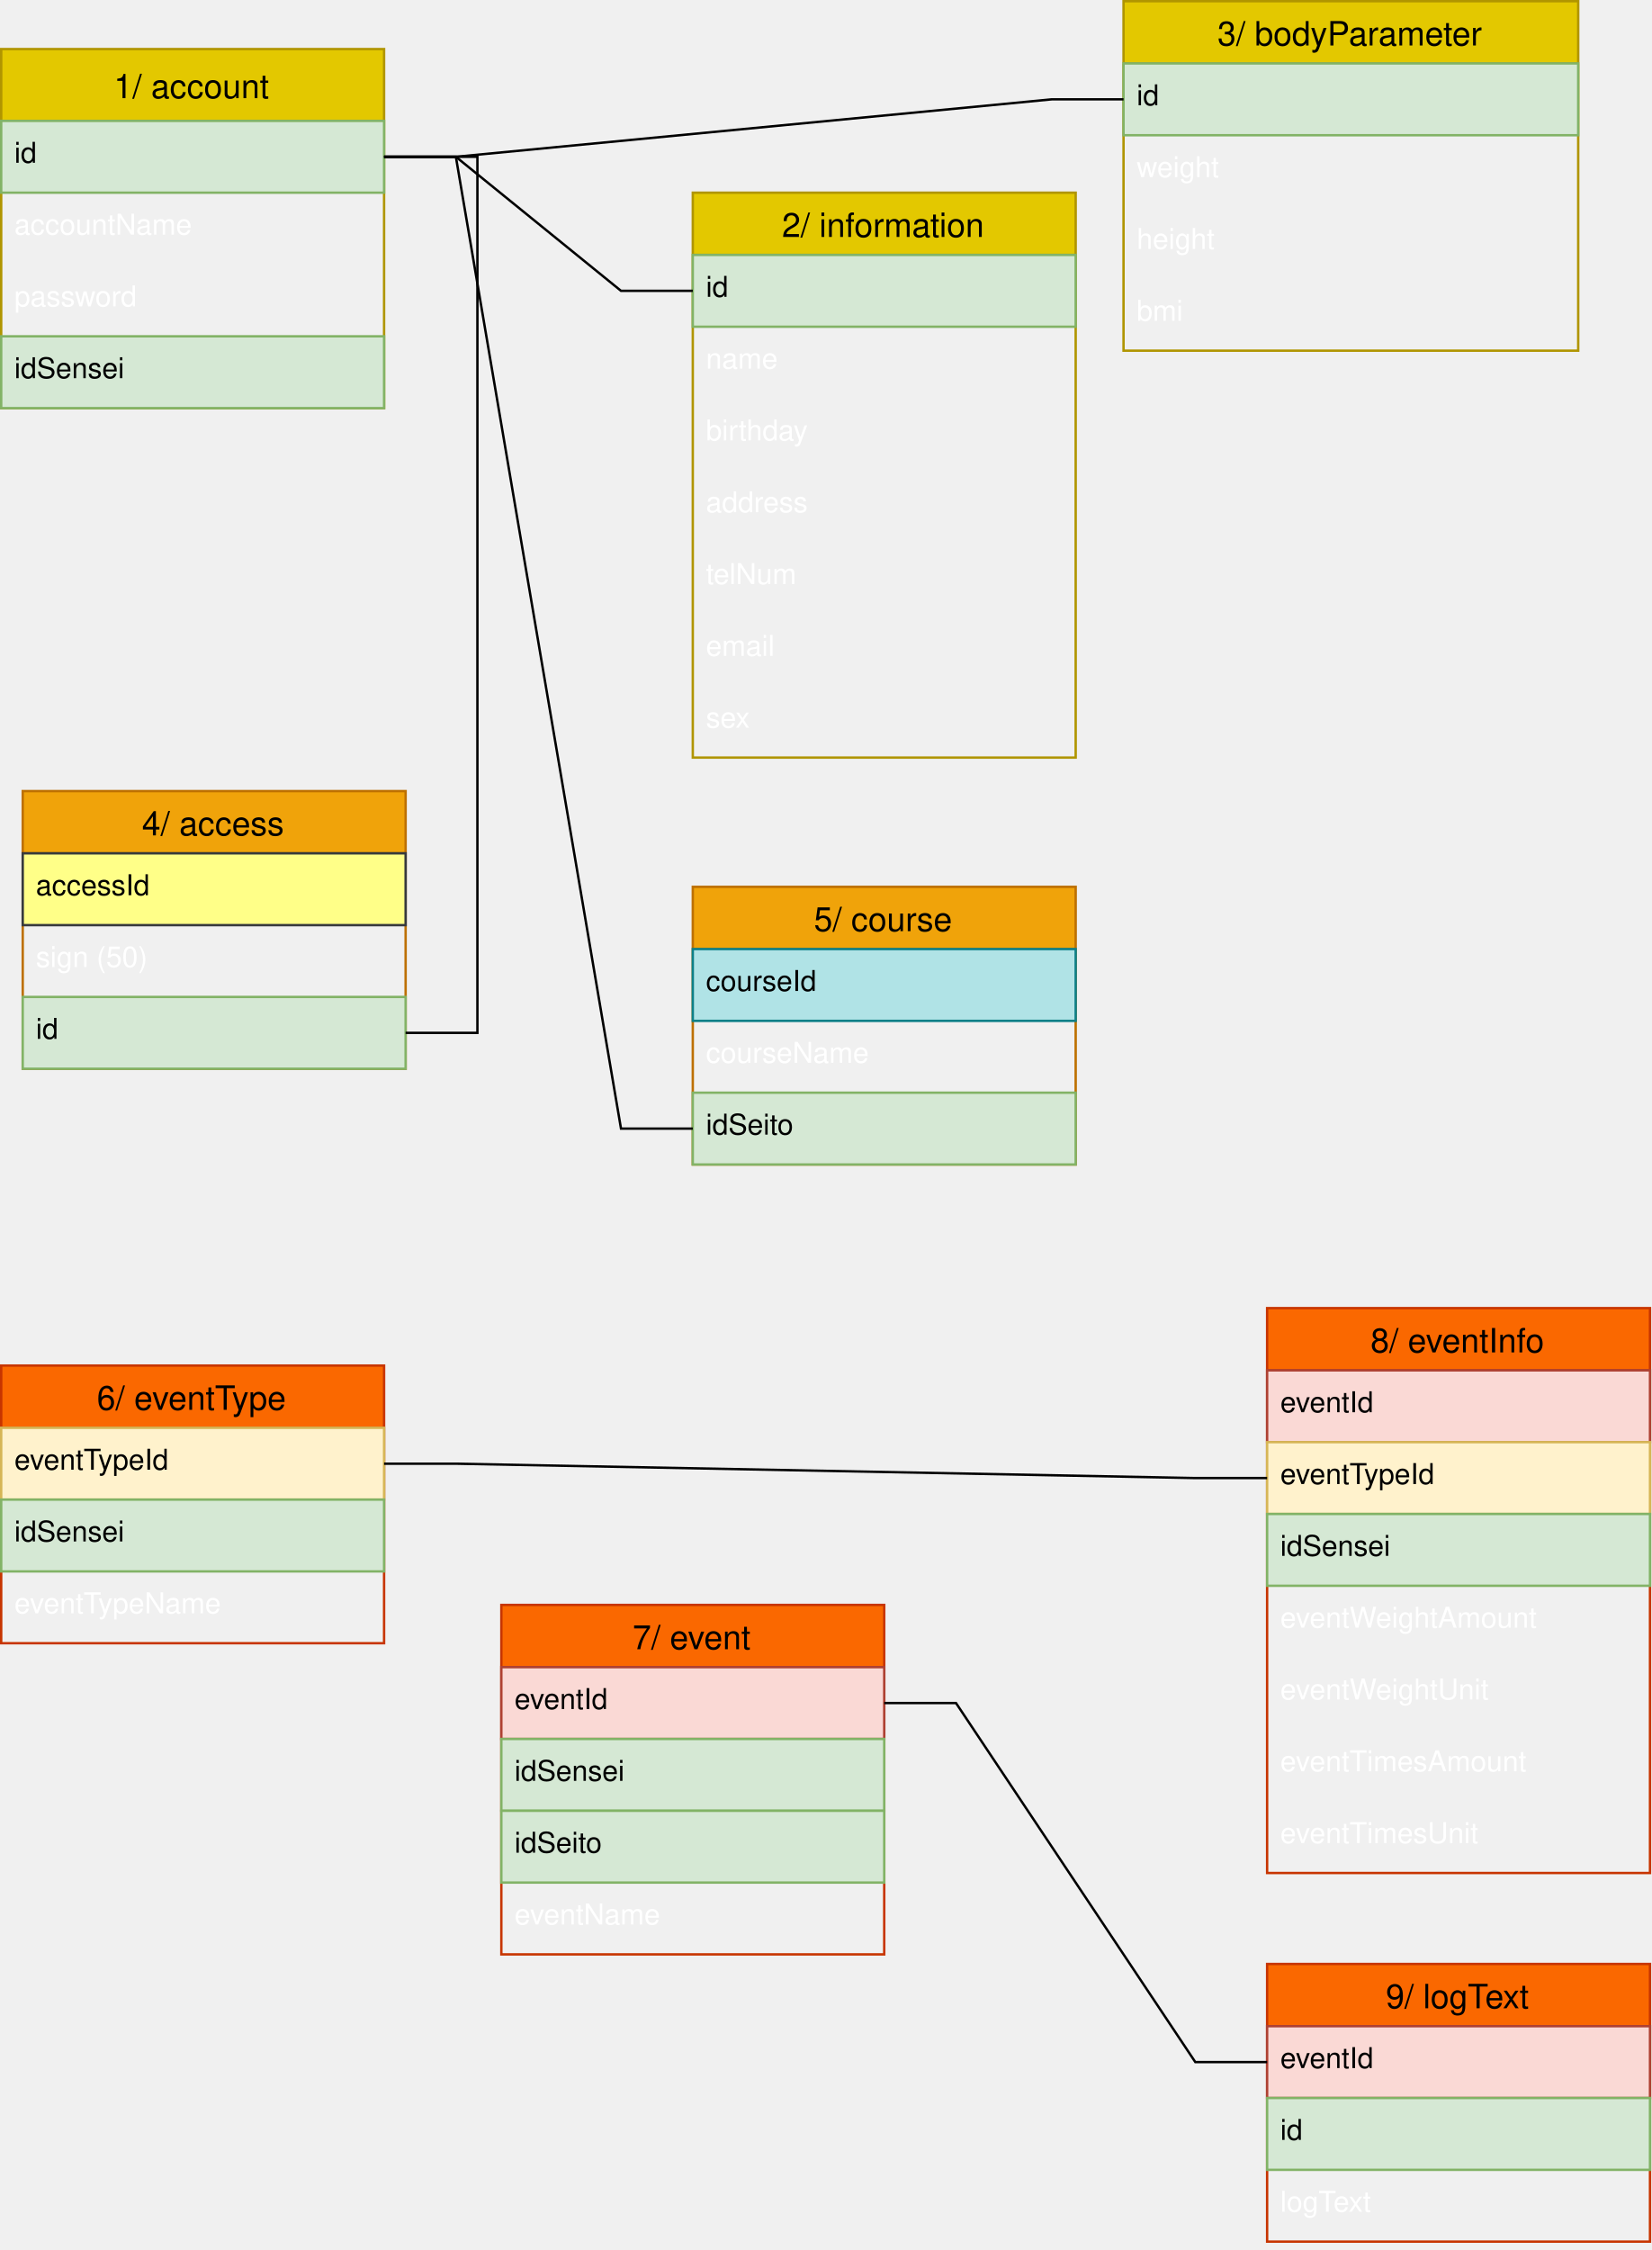
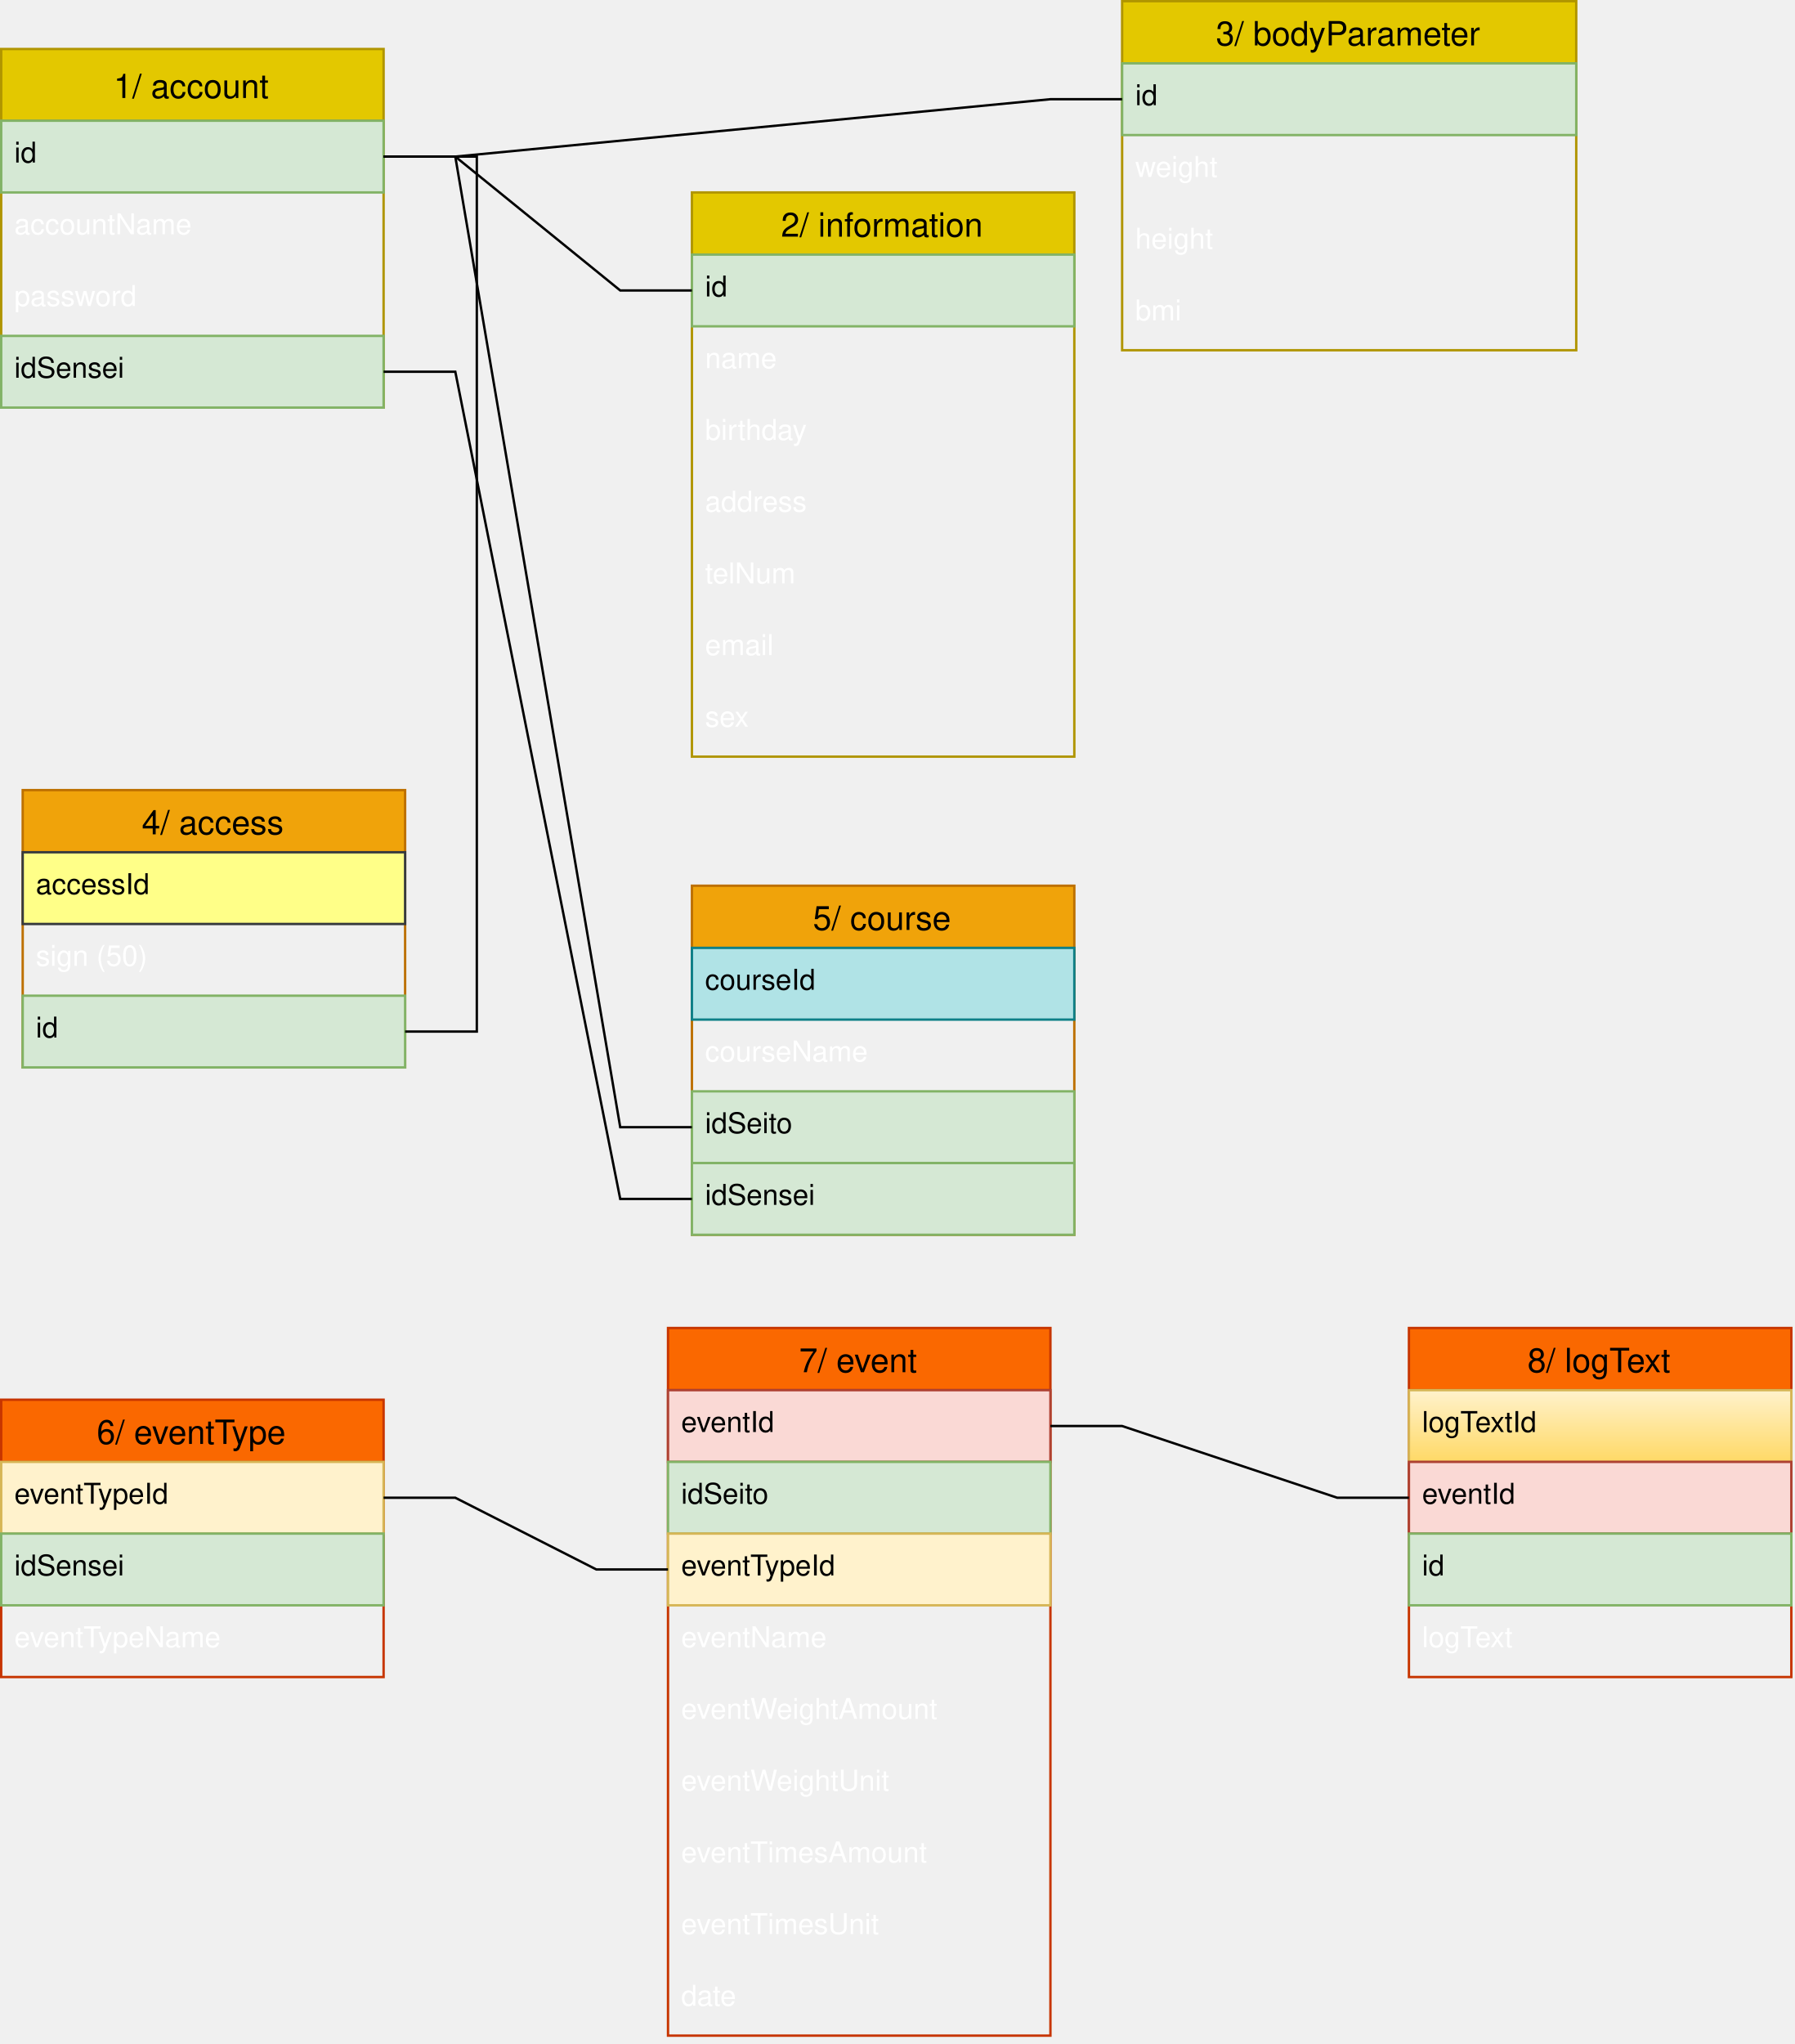
- <svg xmlns="http://www.w3.org/2000/svg" host="65bd71144e" version="1.1" width="690px" height="940px" viewBox="-0.5 -0.5 690 940" content="&lt;mxfile&gt;&lt;diagram id=&quot;vM3FCcPTtVaI9hztQoTt&quot; name=&quot;Page-1&quot;&gt;7V1Zb9s4EP41BnYfGuiwrsfYSbvFpt0i6bH7SEu0TVQSDUmJ7f76pQ5ax8iuHEu0k9AIAmtEUSS/bzgz5DAZ6dNg8yFCq+Un6mF/pCneZqTfjDRNMxX2OxVsc8F4XAgWEfFykVoKHsgvXAh5sUfi4bhWMKHUT8iqLnRpGGI3qclQFNF1vdic+vW3rtACA8GDi3wo/UG8ZJlLbc0q5X9hsljyN6umk98JEC9c9CReIo+uKyL9dqRPI0qT/FuwmWI/HTs+Lvlz7/fc3TUswmHS5YF3xuT7k7XYTG7Jt5u/jX+elLv7d3ZeyxPyH4sOZzWwp8I5jVgfCA2L5idbPibxmgQ+CtnVZE7D5KG4o7Brd0l87w5t6WPapjhB7k9+NVnSiPxi5ZHPbqlMwG5HSQG5ZtZKPKRPFnVGOGZlvvCOqg3RJ7SpFbxDccJbQ30frWIyy9qXPhigaEHCCU0SGhSFkE8WIfvusrpwxPuUt0odp9fE96fUp1HWex3rrq0oWfMj+hNX7kwUx8jupDVU5Er2YXIIWYHiE44SvKmICgg/YBrgJNqyIsVdnSvGlhOuuF6X7FS50i0rzNR0s9CKQiMWu7pL0rAvBW+O4JADOMSKNznDupe0jZmtzXTThKPsGdj20tGPV8gl4eIOz9OOVCT3Rd9SEWUDOPcz7VoSz8NhygaaoATNdtRcURImWd+NCfthQzRVroyRwd42Zddqec1+0uIRwzBkDUYkQwszXq1xyq0aQ7Sj8D6ohL8nwZbPqt0w15WBIOekq2AeogB3Qz2k+dRRAbwQvUCs32efAbE2zo21rgGsZyRKlh7aSrz7x9sWiLcOzT/yPGZGY4ls/8gy3/Dc07YO8E6w//kxkHAPAPdYINxQkXGAiC9xHQBX6+xqrAK0Y9Z2iXX/jrZybqz5JFLBWs8j9Bn1tiwCZm53GrbKGL01Rt8Xme2P3SGVjo7Rx049RtdbQnSnhUQ7i9E/iyzAIhmjHxWj7/TwpCC9DfXhpo4xAH2dv1daiv7hbovTxcINnfulhHsouNvCdLFwGwDuWUAk1gNg3Rq4DwU2nLTV3N9DrksfQ6jNQ3h6uvLiPL2z7MbwJ7gN6LgXoxoHiFK87B67CQoXbKzKtzW2fuDbjJaXaQ2nEvlsYEOU4AmjkxcDbu562YmucBaSjuU+eo070+tA4DDYWjAMNIsZ57Pc2TkVSFMgkBDHFYrjNY066qUEcQ+IjkhtbJtXH3AY444unpxdf+/WaQIBHcM12/HOr2vbcHvbC3hzBekKOmoB78bqL8mmsX7XdfreBQonMUVrM8SMIh+7O1a6qTu61zKs7GPbr0/1uyN8hgyalnW4ONUGTfnDUP6URvk0JEXmx7Ssuchopz+lFJn60rKvZuT2mMU8UQwDHmmPz2iPG0mvY0WoQYabZzlHmEGeaqNrBXCFzwAvQZ/rOM8UrGOzDU8F20rmOhwxA/SyZzbYDABzZnJY5XrH6UCKtMoGdJjTWJkkVJrmvhRTpGk2oGkGQGJvgbkJZt0iyfYe+9lpldvyDhihZRJwM4xD7zo9HlSqbJQuh2OvwGmfcrDn3pO06TcHbVvMZhK39CtSEbP7C3xoY6o4R5F27SAkVQyUNqPHhVE2JE+41rIDWw5fUm6WVle1G2EwX2LhVeSdLJ4q8QUVGUq9Is1usCQfGlDRc7YjoK1+E9zhPsrlkKeRA6UqxvPIo2vKlVL5aPVqrUbL+qMSn94qVLLyCAE/YUH7sC8oQEDmkRl3U0vvLeOuuWJndQ4Q+ki5syFTMoocsWCH8FjVW/zxOfIcz3h1DshOty4yMjDhWr3cfOkbUJERggUVVEYIPeMpMkIwYapjNuHKyP10HIWeUjPh1ohd8bE+hnOoodLPOp+fZRh1P8voehaql78+YMKFAelnHZ7Gj06KEOpnwWA9w/PrdoWPwNQzZ6bRYprn87nmuhJToa6W3b4YK33nPgEV6mvBP++SKemP7D3XQWtO+tv2uY7PRBPpc1kwuq0A+i0kEs5T4RR58t+CE25uREmAY6meveAp8sS/tSe2zfCU2tmDhyvyTL8N0TQrAW7q6QI8ZYB7xo2E+oEuU2iikb0nvpXx0CH3eadiFxnj2nCFS8ZDfQMqNMA9sGgh159Px1JkbGvD2NbJrbNPF19T3KRtvhzb3Fx8tjsft+7DODt74iy5+Lx3Hnc6I3wGw8zzk+RZjkGgFGmSHehj7Zu/37YxPhpFkcbYgYerAHwvKXWTj101d9O8tDTNsQ5s6pVT+dj1Cp+b8WupjZb1l6bpvLJscZ5MWKUN9z0uhzZNfA21LUn3kmnz+hPF+WnVi2GN6tRX107JCa9XZA7HE3hK7FJ5wl4dbf+tXvyXXlwZ/PJmU715sz2RX/zc1evjl9Y4vDDu7cAKuyz/409evPy3Sfrt/w==&lt;/diagram&gt;&lt;/mxfile&gt;">
+ <svg xmlns="http://www.w3.org/2000/svg" host="65bd71144e" version="1.1" width="751px" height="855px" viewBox="-0.5 -0.5 751 855" content="&lt;mxfile&gt;&lt;diagram id=&quot;vM3FCcPTtVaI9hztQoTt&quot; name=&quot;Page-1&quot;&gt;7V3vc6I4GP5rnLn7sJ1ABOFjtd29m+vu7bS7t3cfI0TNLBAHaNX96y9AokCixQpo2zhOR0IISZ7nzfsjb6YDOAnXn2K0XHymPg4GJvDXA3gzME3XHrK/WcGmKLBNtyiYx8QvioxdwQP5hXkh4KWPxMdJpWJKaZCSZbXQo1GEvbRShuKYrqrVZjSovnWJ5lgqePBQIJf+IH66KEodc7Qr/wOT+UK82bD5+EIkKvORJAvk01WpCN4O4CSmNC1+hesJDrK5E/NSPPdxz91tx2IcpU0e+GCN/3kazdfjW/L95i/r7ydwd//BKVp5QsEjH3DeAnsqmtGYjYHQiHc/3Yg5SVYkDFDErsYzGqUP/A5g196CBP4d2tDHrE9Jiryf4mq8oDH5xeqjgN0yWAG7HaccctOu1HjInuRtxjhhdb6KgRq1os9oXal4h5JU9IYGAVomZJr3L3swRPGcRGOapjTklVBA5hH77bG2cCzGVPTKGGbXJAgmNKBxPnqIoecAkHc/pj9x6c4YuFZ+J2uhVA7yDyuXIeMoPuE4xetSEYfwE6YhTuMNq8LvQiEYG0E4fr3asdOwedmixEwT2lwquETMt23vSMN+cN4cwSFX4hCrXucMG16qmjPHnELblmfZt7DjZ7OfLJFHovkdnmUDKZXc87FlRZRN4CzIpWtBfB9HGRtoilI03VJzSUmU5mO3xuzLpmgCrqyBxd42YdfG7pp9s+oxwzBiHUYkRwszXq1wxq0KQ8yj8D4ohM+TgINu2s0wh6AjyAXpSphHKMTNUI9osXSUAOdFrxDrj/mnQ6ytc2MNTQnrKYnThY82Gu/28XZ6xBvK6h/5PlOjiUa2fWSZbXjuZRtKeKc4+PIYarg7gHvYI9yyIOMQkUDj2gGuo7OLsSGhnbC+a6zbN7TBubEWi0gJa1h46FPqb5gHzMzuzG3VPrrSR9/nme333WUqHe2jD92qjw4VLrqrINFWY7TPopHEIu2jH+Wjb+XwJCddhXp3S8dQAn1VvFdrivbhVvnp/cItG/cLDXdXcKvc9H7htiS4pyHRWHeAtdJx7wpsedE2CnsPeR59jGRp7sLSg+DVWXpn2Y0RTwgd0HAvxrAOEIW/7B57KYrmbK52b6tt/chvsxQvM2tGJQrYxEYoxWNGJz+RuLkdZSO6yquQNiz30WvYmF4HHIfOYsGyo8lXnC96Z+dUIO0egZRxXKIkWdG4oVxqEPeA6PYpjap19QFHCW5o4unV9XmzzuwR0KEcsx1u7TrVhtv7DuDNAIIAHRXAuxm1l2RTi981Xb63jsJJTDFViphR5M/mhhW0oQt9xbSyj+O8PdFvjvAZMmgUcbgkkwYT/GaB37VSPg3JPvNjFDEX7e20J5R9pr4o9tWsQh8znydOZIdH6+Mz6uNa0usQNFXIbeyoKTbPCo4whTwxB9dA4opYAV6DPFdxngIMsa3CE2AH5KbDEStAK3tmna0Acs5MAauOd5wOZJ9a2ZIN5sxXJinVqrktwexTNbuqAwU69tEuoL0mo1qysSUhif05FkYVGxdJN/c4yM8f3e7uSFO0SENhWOHIv84OfO0W4Tjb4MA+B2rfcsee+0iyrt8ctFYSphu8naWYFTFLbo55rUMnY7KhHcSkjAFQmTGiMM6n5AlXenZgE+lrRs6dHWU4tcCGCJqJJopB8qd2+EoNWaDakOnUWFJMjdTQSzaYZOvrXXBHWJ2XQ55aVpsBrJeRB5rgCpQ+ZrXZUa1n7VFJLG8lKo0Knw8/4Z521l+Ry4fsI3MoJyPYWg4lrK0wlmM101em24LL58hMySlyRAgW4aEBFR7WDPmub705C2QrWxfp641kPLWL0DKefbp8tmwU5PL5bbPER8iob09tS4HpbDYzPU9j2qvbZ8v5qzmmOhxzOo69enu27L/nQP7I33MdKrMYNaDHAdrn4UJhkasB/R4RDeepcPZ5pnAkx0sL5UlCnGjxbMW27fPc4GiP4szx1NLZApqwRzQNIK+2Pkq1CSQDpsL1gLvZ53F8WSTtUqQpc1MkPHW06XzRpto5DttoGGxqJeHPkXdHtDNbQ1/GeCtiFxlwcuScP72H2TagfUacnAMRJx2hOB3LPiNNjhygcArtHND5tww3rZsvRzfbteS/xjtBrST/GWJ7skQWzpL3ppvnMfIJrjBgNvPdQkUdXOafsdwLebwIve3uiY3ojb+9atvdg/FFqG2Rs6Az9juBste0QNmk3qeu37ftdTSKve4OufIZGgm/15TPJUSgnNBlX1ru1rB2otGxwJVb+jjVBl+aBjgyaj1rL3fLfWMppCLDqEwbYXxcDm3q+FqGKnPvkmnz9rNHxaHEi2GN4VajqackilYbsrvjiXwY6FJ5wl4db/4tX/yXXVxZ4vJmXb55szmRX+J4zdvjl1nLaB52l8W+Hft7JxhUMEwc+Hl7DKuvYFZrmo5d7v51UFF99/+X4O3/&lt;/diagram&gt;&lt;/mxfile&gt;">
  <defs>
    <clipPath id="mx-clip-293-111-152-30-0">
      <rect x="293" y="111" width="152" height="30" />
    </clipPath>
    <clipPath id="mx-clip-293-141-152-30-0">
      <rect x="293" y="141" width="152" height="30" />
    </clipPath>
    <clipPath id="mx-clip-293-171-152-30-0">
      <rect x="293" y="171" width="152" height="30" />
    </clipPath>
    <clipPath id="mx-clip-293-201-152-30-0">
      <rect x="293" y="201" width="152" height="30" />
    </clipPath>
    <clipPath id="mx-clip-293-231-152-30-0">
      <rect x="293" y="231" width="152" height="30" />
    </clipPath>
    <clipPath id="mx-clip-293-261-152-30-0">
      <rect x="293" y="261" width="152" height="30" />
    </clipPath>
    <clipPath id="mx-clip-293-291-152-30-0">
      <rect x="293" y="291" width="152" height="30" />
    </clipPath>
    <clipPath id="mx-clip-473-31-182-30-0">
      <rect x="473" y="31" width="182" height="30" />
    </clipPath>
    <clipPath id="mx-clip-473-61-182-30-0">
      <rect x="473" y="61" width="182" height="30" />
    </clipPath>
    <clipPath id="mx-clip-473-91-182-30-0">
      <rect x="473" y="91" width="182" height="30" />
    </clipPath>
    <clipPath id="mx-clip-473-121-182-30-0">
      <rect x="473" y="121" width="182" height="30" />
    </clipPath>
    <clipPath id="mx-clip-4-55-152-30-0">
      <rect x="4" y="55" width="152" height="30" />
    </clipPath>
    <clipPath id="mx-clip-4-85-152-30-0">
      <rect x="4" y="85" width="152" height="30" />
    </clipPath>
    <clipPath id="mx-clip-4-115-152-30-0">
      <rect x="4" y="115" width="152" height="30" />
    </clipPath>
    <clipPath id="mx-clip-4-145-152-30-0">
      <rect x="4" y="145" width="152" height="30" />
    </clipPath>
    <clipPath id="mx-clip-13-361-152-30-0">
      <rect x="13" y="361" width="152" height="30" />
    </clipPath>
    <clipPath id="mx-clip-13-391-152-30-0">
      <rect x="13" y="391" width="152" height="30" />
    </clipPath>
    <clipPath id="mx-clip-13-421-152-30-0">
      <rect x="13" y="421" width="152" height="30" />
    </clipPath>
    <clipPath id="mx-clip-293-401-152-30-0">
      <rect x="293" y="401" width="152" height="30" />
    </clipPath>
    <clipPath id="mx-clip-293-431-152-30-0">
      <rect x="293" y="431" width="152" height="30" />
    </clipPath>
    <clipPath id="mx-clip-293-461-152-30-0">
      <rect x="293" y="461" width="152" height="30" />
    </clipPath>
-     <clipPath id="mx-clip-213-701-152-30-0">
-       <rect x="213" y="701" width="152" height="30" />
-     </clipPath>
-     <clipPath id="mx-clip-213-731-152-30-0">
-       <rect x="213" y="731" width="152" height="30" />
-     </clipPath>
-     <clipPath id="mx-clip-213-761-152-30-0">
-       <rect x="213" y="761" width="152" height="30" />
-     </clipPath>
-     <clipPath id="mx-clip-213-791-152-30-0">
-       <rect x="213" y="791" width="152" height="30" />
-     </clipPath>
-     <clipPath id="mx-clip-533-577-152-30-0">
-       <rect x="533" y="577" width="152" height="30" />
-     </clipPath>
-     <clipPath id="mx-clip-533-607-152-30-0">
-       <rect x="533" y="607" width="152" height="30" />
-     </clipPath>
-     <clipPath id="mx-clip-533-637-152-30-0">
-       <rect x="533" y="637" width="152" height="30" />
-     </clipPath>
-     <clipPath id="mx-clip-533-667-152-30-0">
-       <rect x="533" y="667" width="152" height="30" />
-     </clipPath>
-     <clipPath id="mx-clip-533-697-152-30-0">
-       <rect x="533" y="697" width="152" height="30" />
-     </clipPath>
-     <clipPath id="mx-clip-533-727-152-30-0">
-       <rect x="533" y="727" width="152" height="30" />
-     </clipPath>
-     <clipPath id="mx-clip-533-757-152-30-0">
-       <rect x="533" y="757" width="152" height="30" />
-     </clipPath>
-     <clipPath id="mx-clip-4-601-152-30-0">
-       <rect x="4" y="601" width="152" height="30" />
-     </clipPath>
-     <clipPath id="mx-clip-4-631-152-30-0">
-       <rect x="4" y="631" width="152" height="30" />
-     </clipPath>
-     <clipPath id="mx-clip-4-661-152-30-0">
-       <rect x="4" y="661" width="152" height="30" />
-     </clipPath>
-     <clipPath id="mx-clip-533-851-152-30-0">
-       <rect x="533" y="851" width="152" height="30" />
-     </clipPath>
-     <clipPath id="mx-clip-533-881-152-30-0">
-       <rect x="533" y="881" width="152" height="30" />
-     </clipPath>
-     <clipPath id="mx-clip-533-911-152-30-0">
-       <rect x="533" y="911" width="152" height="30" />
+     <clipPath id="mx-clip-293-491-152-30-0">
+       <rect x="293" y="491" width="152" height="30" />
+     </clipPath>
+     <clipPath id="mx-clip-283-586-152-30-0">
+       <rect x="283" y="586" width="152" height="30" />
+     </clipPath>
+     <clipPath id="mx-clip-283-616-152-30-0">
+       <rect x="283" y="616" width="152" height="30" />
+     </clipPath>
+     <clipPath id="mx-clip-283-646-152-30-0">
+       <rect x="283" y="646" width="152" height="30" />
+     </clipPath>
+     <clipPath id="mx-clip-283-676-152-30-0">
+       <rect x="283" y="676" width="152" height="30" />
+     </clipPath>
+     <clipPath id="mx-clip-283-706-152-30-0">
+       <rect x="283" y="706" width="152" height="30" />
+     </clipPath>
+     <clipPath id="mx-clip-283-736-152-30-0">
+       <rect x="283" y="736" width="152" height="30" />
+     </clipPath>
+     <clipPath id="mx-clip-283-766-152-30-0">
+       <rect x="283" y="766" width="152" height="30" />
+     </clipPath>
+     <clipPath id="mx-clip-283-796-152-30-0">
+       <rect x="283" y="796" width="152" height="30" />
+     </clipPath>
+     <clipPath id="mx-clip-283-826-152-30-0">
+       <rect x="283" y="826" width="152" height="30" />
+     </clipPath>
+     <clipPath id="mx-clip-4-616-152-30-0">
+       <rect x="4" y="616" width="152" height="30" />
+     </clipPath>
+     <clipPath id="mx-clip-4-646-152-30-0">
+       <rect x="4" y="646" width="152" height="30" />
+     </clipPath>
+     <clipPath id="mx-clip-4-676-152-30-0">
+       <rect x="4" y="676" width="152" height="30" />
+     </clipPath>
+     <linearGradient x1="0%" y1="0%" x2="0%" y2="100%" id="mx-gradient-fff2cc-1-ffd966-1-s-0">
+       <stop offset="0%" style="stop-color: rgb(255, 242, 204); stop-opacity: 1;" />
+       <stop offset="100%" style="stop-color: rgb(255, 217, 102); stop-opacity: 1;" />
+     </linearGradient>
+     <clipPath id="mx-clip-593-586-152-30-0">
+       <rect x="593" y="586" width="152" height="30" />
+     </clipPath>
+     <clipPath id="mx-clip-593-616-152-30-0">
+       <rect x="593" y="616" width="152" height="30" />
+     </clipPath>
+     <clipPath id="mx-clip-593-646-152-30-0">
+       <rect x="593" y="646" width="152" height="30" />
+     </clipPath>
+     <clipPath id="mx-clip-593-676-152-30-0">
+       <rect x="593" y="676" width="152" height="30" />
    </clipPath>
  </defs>
  <g>
    <path d="M 289 106 L 289 80 L 449 80 L 449 106" fill="#e3c800" stroke="#b09500" stroke-miterlimit="10" pointer-events="all" />
    <path d="M 289 106 L 289 316 L 449 316 L 449 106" fill="none" stroke="#b09500" stroke-miterlimit="10" pointer-events="none" />
    <path d="M 289 106 L 449 106" fill="none" stroke="#b09500" stroke-miterlimit="10" pointer-events="none" />
    <g fill="#000000" font-family="Helvetica" pointer-events="none" text-anchor="middle" font-size="14px">
      <text x="368.5" y="98.5">
                2/ information
            </text>
    </g>
    <rect x="289" y="106" width="160" height="30" fill="#d5e8d4" stroke="#82b366" pointer-events="none" />
    <g fill="#000000" font-family="Helvetica" pointer-events="none" clip-path="url(#mx-clip-293-111-152-30-0)" font-size="12px">
      <text x="294.5" y="123.5">
                id
            </text>
    </g>
    <g fill="#FFFFFF" font-family="Helvetica" pointer-events="none" clip-path="url(#mx-clip-293-141-152-30-0)" font-size="12px">
      <text x="294.5" y="153.5">
                name
            </text>
    </g>
    <g fill="#FFFFFF" font-family="Helvetica" pointer-events="none" clip-path="url(#mx-clip-293-171-152-30-0)" font-size="12px">
      <text x="294.5" y="183.5">
                birthday
            </text>
    </g>
    <g fill="#FFFFFF" font-family="Helvetica" pointer-events="none" clip-path="url(#mx-clip-293-201-152-30-0)" font-size="12px">
      <text x="294.5" y="213.5">
                address
            </text>
    </g>
    <g fill="#FFFFFF" font-family="Helvetica" pointer-events="none" clip-path="url(#mx-clip-293-231-152-30-0)" font-size="12px">
      <text x="294.5" y="243.5">
                telNum
            </text>
    </g>
    <g fill="#FFFFFF" font-family="Helvetica" pointer-events="none" clip-path="url(#mx-clip-293-261-152-30-0)" font-size="12px">
      <text x="294.5" y="273.5">
                email
            </text>
    </g>
    <g fill="#FFFFFF" font-family="Helvetica" pointer-events="none" clip-path="url(#mx-clip-293-291-152-30-0)" font-size="12px">
      <text x="294.5" y="303.5">
                sex
            </text>
    </g>
    <path d="M 469 26 L 469 0 L 659 0 L 659 26" fill="#e3c800" stroke="#b09500" stroke-miterlimit="10" pointer-events="none" />
    <path d="M 469 26 L 469 146 L 659 146 L 659 26" fill="none" stroke="#b09500" stroke-miterlimit="10" pointer-events="none" />
    <path d="M 469 26 L 659 26" fill="none" stroke="#b09500" stroke-miterlimit="10" pointer-events="none" />
    <g fill="#000000" font-family="Helvetica" pointer-events="none" text-anchor="middle" font-size="14px">
      <text x="563.5" y="18.5">
                3/ bodyParameter
            </text>
    </g>
    <rect x="469" y="26" width="190" height="30" fill="#d5e8d4" stroke="#82b366" pointer-events="none" />
    <g fill="#000000" font-family="Helvetica" pointer-events="none" clip-path="url(#mx-clip-473-31-182-30-0)" font-size="12px">
      <text x="474.5" y="43.5">
                id
            </text>
    </g>
    <g fill="#FFFFFF" font-family="Helvetica" pointer-events="none" clip-path="url(#mx-clip-473-61-182-30-0)" font-size="12px">
      <text x="474.5" y="73.5">
                weight
            </text>
    </g>
    <g fill="#FFFFFF" font-family="Helvetica" pointer-events="none" clip-path="url(#mx-clip-473-91-182-30-0)" font-size="12px">
      <text x="474.5" y="103.5">
                height
            </text>
    </g>
    <g fill="#FFFFFF" font-family="Helvetica" pointer-events="none" clip-path="url(#mx-clip-473-121-182-30-0)" font-size="12px">
      <text x="474.5" y="133.5">
                bmi
            </text>
    </g>
    <path d="M 0 50 L 0 20 L 160 20 L 160 50" fill="#e3c800" stroke="#b09500" stroke-miterlimit="10" pointer-events="none" />
    <path d="M 0 50 L 0 170 L 160 170 L 160 50" fill="none" stroke="#b09500" stroke-miterlimit="10" pointer-events="none" />
    <path d="M 0 50 L 160 50" fill="none" stroke="#b09500" stroke-miterlimit="10" pointer-events="none" />
    <g fill="#000000" font-family="Helvetica" pointer-events="none" text-anchor="middle" font-size="14px">
      <text x="79.5" y="40.5">
                1/ account
            </text>
    </g>
    <rect x="0" y="50" width="160" height="30" fill="#d5e8d4" stroke="#82b366" pointer-events="none" />
    <g fill="#000000" font-family="Helvetica" pointer-events="none" clip-path="url(#mx-clip-4-55-152-30-0)" font-size="12px">
      <text x="5.5" y="67.5">
                id
            </text>
    </g>
    <g fill="#FFFFFF" font-family="Helvetica" pointer-events="none" clip-path="url(#mx-clip-4-85-152-30-0)" font-size="12px">
      <text x="5.5" y="97.5">
                accountName
            </text>
    </g>
    <g fill="#FFFFFF" font-family="Helvetica" pointer-events="none" clip-path="url(#mx-clip-4-115-152-30-0)" font-size="12px">
      <text x="5.5" y="127.5">
                password
            </text>
    </g>
    <rect x="0" y="140" width="160" height="30" fill="#d5e8d4" stroke="#82b366" pointer-events="none" />
    <g fill="#000000" font-family="Helvetica" pointer-events="none" clip-path="url(#mx-clip-4-145-152-30-0)" font-size="12px">
      <text x="5.5" y="157.5">
                idSensei
            </text>
    </g>
    <path d="M 9 356 L 9 330 L 169 330 L 169 356" fill="#f0a30a" stroke="#bd7000" stroke-miterlimit="10" pointer-events="none" />
    <path d="M 9 356 L 9 446 L 169 446 L 169 356" fill="none" stroke="#bd7000" stroke-miterlimit="10" pointer-events="none" />
    <path d="M 9 356 L 169 356" fill="none" stroke="#bd7000" stroke-miterlimit="10" pointer-events="none" />
    <g fill="#000000" font-family="Helvetica" pointer-events="none" text-anchor="middle" font-size="14px">
      <text x="88.5" y="348.5">
                4/ access
            </text>
    </g>
    <rect x="9" y="356" width="160" height="30" fill="#ffff88" stroke="#36393d" pointer-events="none" />
    <g fill="#000000" font-family="Helvetica" pointer-events="none" clip-path="url(#mx-clip-13-361-152-30-0)" font-size="12px">
      <text x="14.5" y="373.5">
                accessId
            </text>
    </g>
    <g fill="#FFFFFF" font-family="Helvetica" pointer-events="none" clip-path="url(#mx-clip-13-391-152-30-0)" font-size="12px">
      <text x="14.5" y="403.5">
                sign (50)
            </text>
    </g>
    <rect x="9" y="416" width="160" height="30" fill="#d5e8d4" stroke="#82b366" pointer-events="none" />
    <g fill="#000000" font-family="Helvetica" pointer-events="none" clip-path="url(#mx-clip-13-421-152-30-0)" font-size="12px">
      <text x="14.5" y="433.5">
                id
            </text>
    </g>
    <path d="M 289 396 L 289 370 L 449 370 L 449 396" fill="#f0a30a" stroke="#bd7000" stroke-miterlimit="10" pointer-events="none" />
-     <path d="M 289 396 L 289 486 L 449 486 L 449 396" fill="none" stroke="#bd7000" stroke-miterlimit="10" pointer-events="none" />
+     <path d="M 289 396 L 289 516 L 449 516 L 449 396" fill="none" stroke="#bd7000" stroke-miterlimit="10" pointer-events="none" />
    <path d="M 289 396 L 449 396" fill="none" stroke="#bd7000" stroke-miterlimit="10" pointer-events="none" />
    <g fill="#000000" font-family="Helvetica" pointer-events="none" text-anchor="middle" font-size="14px">
      <text x="368.5" y="388.5">
                5/ course
            </text>
    </g>
    <rect x="289" y="396" width="160" height="30" fill="#b0e3e6" stroke="#0e8088" pointer-events="none" />
    <g fill="#000000" font-family="Helvetica" pointer-events="none" clip-path="url(#mx-clip-293-401-152-30-0)" font-size="12px">
      <text x="294.5" y="413.5">
                courseId
            </text>
    </g>
    <g fill="#FFFFFF" font-family="Helvetica" pointer-events="none" clip-path="url(#mx-clip-293-431-152-30-0)" font-size="12px">
      <text x="294.5" y="443.5">
                courseName
            </text>
    </g>
    <rect x="289" y="456" width="160" height="30" fill="#d5e8d4" stroke="#82b366" pointer-events="none" />
    <g fill="#000000" font-family="Helvetica" pointer-events="none" clip-path="url(#mx-clip-293-461-152-30-0)" font-size="12px">
      <text x="294.5" y="473.5">
                idSeito
            </text>
    </g>
+     <rect x="289" y="486" width="160" height="30" fill="#d5e8d4" stroke="#82b366" pointer-events="none" />
+     <g fill="#000000" font-family="Helvetica" pointer-events="none" clip-path="url(#mx-clip-293-491-152-30-0)" font-size="12px">
+       <text x="294.5" y="503.5">
+                 idSensei
+             </text>
+     </g>
    <path d="M 160 65 L 190 65 L 259 121 L 289 121" fill="none" stroke="rgb(0, 0, 0)" stroke-miterlimit="10" pointer-events="none" />
    <path d="M 160 65 L 190 65 L 439 41 L 469 41" fill="none" stroke="rgb(0, 0, 0)" stroke-miterlimit="10" pointer-events="none" />
-     <path d="M 209 696 L 209 670 L 369 670 L 369 696" fill="#fa6800" stroke="#c73500" stroke-miterlimit="10" pointer-events="none" />
-     <path d="M 209 696 L 209 816 L 369 816 L 369 696" fill="none" stroke="#c73500" stroke-miterlimit="10" pointer-events="none" />
-     <path d="M 209 696 L 369 696" fill="none" stroke="#c73500" stroke-miterlimit="10" pointer-events="none" />
-     <g fill="#000000" font-family="Helvetica" pointer-events="none" text-anchor="middle" font-size="14px">
-       <text x="288.5" y="688.5">
+     <path d="M 279 581 L 279 555 L 439 555 L 439 581" fill="#fa6800" stroke="#c73500" stroke-miterlimit="10" pointer-events="none" />
+     <path d="M 279 581 L 279 851 L 439 851 L 439 581" fill="none" stroke="#c73500" stroke-miterlimit="10" pointer-events="none" />
+     <path d="M 279 581 L 439 581" fill="none" stroke="#c73500" stroke-miterlimit="10" pointer-events="none" />
+     <g fill="#000000" font-family="Helvetica" pointer-events="none" text-anchor="middle" font-size="14px">
+       <text x="358.5" y="573.5">
                7/ event
            </text>
    </g>
-     <rect x="209" y="696" width="160" height="30" fill="#fad9d5" stroke="#ae4132" pointer-events="none" />
-     <g fill="#000000" font-family="Helvetica" pointer-events="none" clip-path="url(#mx-clip-213-701-152-30-0)" font-size="12px">
-       <text x="214.5" y="713.5">
+     <rect x="279" y="581" width="160" height="30" fill="#fad9d5" stroke="#ae4132" pointer-events="none" />
+     <g fill="#000000" font-family="Helvetica" pointer-events="none" clip-path="url(#mx-clip-283-586-152-30-0)" font-size="12px">
+       <text x="284.5" y="598.5">
                eventId
            </text>
    </g>
-     <rect x="209" y="726" width="160" height="30" fill="#d5e8d4" stroke="#82b366" pointer-events="none" />
-     <g fill="#000000" font-family="Helvetica" pointer-events="none" clip-path="url(#mx-clip-213-731-152-30-0)" font-size="12px">
-       <text x="214.5" y="743.5">
+     <rect x="279" y="611" width="160" height="30" fill="#d5e8d4" stroke="#82b366" pointer-events="none" />
+     <g fill="#000000" font-family="Helvetica" pointer-events="none" clip-path="url(#mx-clip-283-616-152-30-0)" font-size="12px">
+       <text x="284.5" y="628.5">
+                 idSeito
+             </text>
+     </g>
+     <rect x="279" y="641" width="160" height="30" fill="#fff2cc" stroke="#d6b656" pointer-events="none" />
+     <g fill="#000000" font-family="Helvetica" pointer-events="none" clip-path="url(#mx-clip-283-646-152-30-0)" font-size="12px">
+       <text x="284.5" y="658.5">
+                 eventTypeId
+             </text>
+     </g>
+     <g fill="#FFFFFF" font-family="Helvetica" pointer-events="none" clip-path="url(#mx-clip-283-676-152-30-0)" font-size="12px">
+       <text x="284.5" y="688.5">
+                 eventName
+             </text>
+     </g>
+     <g fill="#FFFFFF" font-family="Helvetica" pointer-events="none" clip-path="url(#mx-clip-283-706-152-30-0)" font-size="12px">
+       <text x="284.5" y="718.5">
+                 eventWeightAmount
+             </text>
+     </g>
+     <g fill="#FFFFFF" font-family="Helvetica" pointer-events="none" clip-path="url(#mx-clip-283-736-152-30-0)" font-size="12px">
+       <text x="284.5" y="748.5">
+                 eventWeightUnit
+             </text>
+     </g>
+     <g fill="#FFFFFF" font-family="Helvetica" pointer-events="none" clip-path="url(#mx-clip-283-766-152-30-0)" font-size="12px">
+       <text x="284.5" y="778.5">
+                 eventTimesAmount
+             </text>
+     </g>
+     <g fill="#FFFFFF" font-family="Helvetica" pointer-events="none" clip-path="url(#mx-clip-283-796-152-30-0)" font-size="12px">
+       <text x="284.5" y="808.5">
+                 eventTimesUnit
+             </text>
+     </g>
+     <g fill="#FFFFFF" font-family="Helvetica" pointer-events="none" clip-path="url(#mx-clip-283-826-152-30-0)" font-size="12px">
+       <text x="284.5" y="838.5">
+                 date
+             </text>
+     </g>
+     <path d="M 0 611 L 0 585 L 160 585 L 160 611" fill="#fa6800" stroke="#c73500" stroke-miterlimit="10" pointer-events="none" />
+     <path d="M 0 611 L 0 701 L 160 701 L 160 611" fill="none" stroke="#c73500" stroke-miterlimit="10" pointer-events="none" />
+     <path d="M 0 611 L 160 611" fill="none" stroke="#c73500" stroke-miterlimit="10" pointer-events="none" />
+     <g fill="#000000" font-family="Helvetica" pointer-events="none" text-anchor="middle" font-size="14px">
+       <text x="79.5" y="603.5">
+                 6/ eventType
+             </text>
+     </g>
+     <rect x="0" y="611" width="160" height="30" fill="#fff2cc" stroke="#d6b656" pointer-events="none" />
+     <g fill="#000000" font-family="Helvetica" pointer-events="none" clip-path="url(#mx-clip-4-616-152-30-0)" font-size="12px">
+       <text x="5.5" y="628.5">
+                 eventTypeId
+             </text>
+     </g>
+     <rect x="0" y="641" width="160" height="30" fill="#d5e8d4" stroke="#82b366" pointer-events="none" />
+     <g fill="#000000" font-family="Helvetica" pointer-events="none" clip-path="url(#mx-clip-4-646-152-30-0)" font-size="12px">
+       <text x="5.5" y="658.5">
                idSensei
            </text>
    </g>
-     <rect x="209" y="756" width="160" height="30" fill="#d5e8d4" stroke="#82b366" pointer-events="none" />
-     <g fill="#000000" font-family="Helvetica" pointer-events="none" clip-path="url(#mx-clip-213-761-152-30-0)" font-size="12px">
-       <text x="214.5" y="773.5">
-                 idSeito
-             </text>
-     </g>
-     <g fill="#FFFFFF" font-family="Helvetica" pointer-events="none" clip-path="url(#mx-clip-213-791-152-30-0)" font-size="12px">
-       <text x="214.5" y="803.5">
-                 eventName
-             </text>
-     </g>
-     <path d="M 529 572 L 529 546 L 689 546 L 689 572" fill="#fa6800" stroke="#c73500" stroke-miterlimit="10" pointer-events="none" />
-     <path d="M 529 572 L 529 782 L 689 782 L 689 572" fill="none" stroke="#c73500" stroke-miterlimit="10" pointer-events="none" />
-     <path d="M 529 572 L 689 572" fill="none" stroke="#c73500" stroke-miterlimit="10" pointer-events="none" />
-     <g fill="#000000" font-family="Helvetica" pointer-events="none" text-anchor="middle" font-size="14px">
-       <text x="608.5" y="564.5">
-                 8/ eventInfo
-             </text>
-     </g>
-     <rect x="529" y="572" width="160" height="30" fill="#fad9d5" stroke="#ae4132" pointer-events="none" />
-     <g fill="#000000" font-family="Helvetica" pointer-events="none" clip-path="url(#mx-clip-533-577-152-30-0)" font-size="12px">
-       <text x="534.5" y="589.5">
+     <g fill="#FFFFFF" font-family="Helvetica" pointer-events="none" clip-path="url(#mx-clip-4-676-152-30-0)" font-size="12px">
+       <text x="5.5" y="688.5">
+                 eventTypeName
+             </text>
+     </g>
+     <path d="M 589 581 L 589 555 L 749 555 L 749 581" fill="#fa6800" stroke="#c73500" stroke-miterlimit="10" pointer-events="none" />
+     <path d="M 589 581 L 589 701 L 749 701 L 749 581" fill="none" stroke="#c73500" stroke-miterlimit="10" pointer-events="none" />
+     <path d="M 589 581 L 749 581" fill="none" stroke="#c73500" stroke-miterlimit="10" pointer-events="none" />
+     <g fill="#000000" font-family="Helvetica" pointer-events="none" text-anchor="middle" font-size="14px">
+       <text x="668.5" y="573.5">
+                 8/ logText
+             </text>
+     </g>
+     <rect x="589" y="581" width="160" height="30" fill="url(#mx-gradient-fff2cc-1-ffd966-1-s-0)" stroke="#d6b656" pointer-events="none" />
+     <g fill="#000000" font-family="Helvetica" pointer-events="none" clip-path="url(#mx-clip-593-586-152-30-0)" font-size="12px">
+       <text x="594.5" y="598.5">
+                 logTextId
+             </text>
+     </g>
+     <rect x="589" y="611" width="160" height="30" fill="#fad9d5" stroke="#ae4132" pointer-events="none" />
+     <g fill="#000000" font-family="Helvetica" pointer-events="none" clip-path="url(#mx-clip-593-616-152-30-0)" font-size="12px">
+       <text x="594.5" y="628.5">
                eventId
            </text>
    </g>
-     <rect x="529" y="602" width="160" height="30" fill="#fff2cc" stroke="#d6b656" pointer-events="none" />
-     <g fill="#000000" font-family="Helvetica" pointer-events="none" clip-path="url(#mx-clip-533-607-152-30-0)" font-size="12px">
-       <text x="534.5" y="619.5">
-                 eventTypeId
-             </text>
-     </g>
-     <rect x="529" y="632" width="160" height="30" fill="#d5e8d4" stroke="#82b366" pointer-events="none" />
-     <g fill="#000000" font-family="Helvetica" pointer-events="none" clip-path="url(#mx-clip-533-637-152-30-0)" font-size="12px">
-       <text x="534.5" y="649.5">
-                 idSensei
-             </text>
-     </g>
-     <g fill="#FFFFFF" font-family="Helvetica" pointer-events="none" clip-path="url(#mx-clip-533-667-152-30-0)" font-size="12px">
-       <text x="534.5" y="679.5">
-                 eventWeightAmount
-             </text>
-     </g>
-     <g fill="#FFFFFF" font-family="Helvetica" pointer-events="none" clip-path="url(#mx-clip-533-697-152-30-0)" font-size="12px">
-       <text x="534.5" y="709.5">
-                 eventWeightUnit
-             </text>
-     </g>
-     <g fill="#FFFFFF" font-family="Helvetica" pointer-events="none" clip-path="url(#mx-clip-533-727-152-30-0)" font-size="12px">
-       <text x="534.5" y="739.5">
-                 eventTimesAmount
-             </text>
-     </g>
-     <g fill="#FFFFFF" font-family="Helvetica" pointer-events="none" clip-path="url(#mx-clip-533-757-152-30-0)" font-size="12px">
-       <text x="534.5" y="769.5">
-                 eventTimesUnit
-             </text>
-     </g>
-     <path d="M 0 596 L 0 570 L 160 570 L 160 596" fill="#fa6800" stroke="#c73500" stroke-miterlimit="10" pointer-events="none" />
-     <path d="M 0 596 L 0 686 L 160 686 L 160 596" fill="none" stroke="#c73500" stroke-miterlimit="10" pointer-events="none" />
-     <path d="M 0 596 L 160 596" fill="none" stroke="#c73500" stroke-miterlimit="10" pointer-events="none" />
-     <g fill="#000000" font-family="Helvetica" pointer-events="none" text-anchor="middle" font-size="14px">
-       <text x="79.5" y="588.5">
-                 6/ eventType
-             </text>
-     </g>
-     <rect x="0" y="596" width="160" height="30" fill="#fff2cc" stroke="#d6b656" pointer-events="none" />
-     <g fill="#000000" font-family="Helvetica" pointer-events="none" clip-path="url(#mx-clip-4-601-152-30-0)" font-size="12px">
-       <text x="5.5" y="613.5">
-                 eventTypeId
-             </text>
-     </g>
-     <rect x="0" y="626" width="160" height="30" fill="#d5e8d4" stroke="#82b366" pointer-events="none" />
-     <g fill="#000000" font-family="Helvetica" pointer-events="none" clip-path="url(#mx-clip-4-631-152-30-0)" font-size="12px">
-       <text x="5.5" y="643.5">
-                 idSensei
-             </text>
-     </g>
-     <g fill="#FFFFFF" font-family="Helvetica" pointer-events="none" clip-path="url(#mx-clip-4-661-152-30-0)" font-size="12px">
-       <text x="5.5" y="673.5">
-                 eventTypeName
-             </text>
-     </g>
-     <path d="M 529 846 L 529 820 L 689 820 L 689 846" fill="#fa6800" stroke="#c73500" stroke-miterlimit="10" pointer-events="none" />
-     <path d="M 529 846 L 529 936 L 689 936 L 689 846" fill="none" stroke="#c73500" stroke-miterlimit="10" pointer-events="none" />
-     <path d="M 529 846 L 689 846" fill="none" stroke="#c73500" stroke-miterlimit="10" pointer-events="none" />
-     <g fill="#000000" font-family="Helvetica" pointer-events="none" text-anchor="middle" font-size="14px">
-       <text x="608.5" y="838.5">
-                 9/ logText
-             </text>
-     </g>
-     <rect x="529" y="846" width="160" height="30" fill="#fad9d5" stroke="#ae4132" pointer-events="none" />
-     <g fill="#000000" font-family="Helvetica" pointer-events="none" clip-path="url(#mx-clip-533-851-152-30-0)" font-size="12px">
-       <text x="534.5" y="863.5">
-                 eventId
-             </text>
-     </g>
-     <rect x="529" y="876" width="160" height="30" fill="#d5e8d4" stroke="#82b366" pointer-events="none" />
-     <g fill="#000000" font-family="Helvetica" pointer-events="none" clip-path="url(#mx-clip-533-881-152-30-0)" font-size="12px">
-       <text x="534.5" y="893.5">
+     <rect x="589" y="641" width="160" height="30" fill="#d5e8d4" stroke="#82b366" pointer-events="none" />
+     <g fill="#000000" font-family="Helvetica" pointer-events="none" clip-path="url(#mx-clip-593-646-152-30-0)" font-size="12px">
+       <text x="594.5" y="658.5">
                id
            </text>
    </g>
-     <g fill="#FFFFFF" font-family="Helvetica" pointer-events="none" clip-path="url(#mx-clip-533-911-152-30-0)" font-size="12px">
-       <text x="534.5" y="923.5">
+     <g fill="#FFFFFF" font-family="Helvetica" pointer-events="none" clip-path="url(#mx-clip-593-676-152-30-0)" font-size="12px">
+       <text x="594.5" y="688.5">
                logText
            </text>
    </g>
-     <path d="M 160 611 L 190 611 L 499 617 L 529 617" fill="none" stroke="rgb(0, 0, 0)" stroke-miterlimit="10" pointer-events="none" />
-     <path d="M 369 711 L 399 711 L 499 861 L 529 861" fill="none" stroke="rgb(0, 0, 0)" stroke-miterlimit="10" pointer-events="none" />
+     <path d="M 160 626 L 190 626 L 249 656 L 279 656" fill="none" stroke="rgb(0, 0, 0)" stroke-miterlimit="10" pointer-events="none" />
+     <path d="M 439 596 L 469 596 L 559 626 L 589 626" fill="none" stroke="rgb(0, 0, 0)" stroke-miterlimit="10" pointer-events="none" />
    <path d="M 160 65 L 199 65 L 199 431 L 169 431" fill="none" stroke="rgb(0, 0, 0)" stroke-miterlimit="10" pointer-events="none" />
    <path d="M 160 65 L 190 65 L 259 471 L 289 471" fill="none" stroke="rgb(0, 0, 0)" stroke-miterlimit="10" pointer-events="none" />
+     <path d="M 160 155 L 190 155 L 259 501 L 289 501" fill="none" stroke="rgb(0, 0, 0)" stroke-miterlimit="10" pointer-events="none" />
  </g>
</svg>
